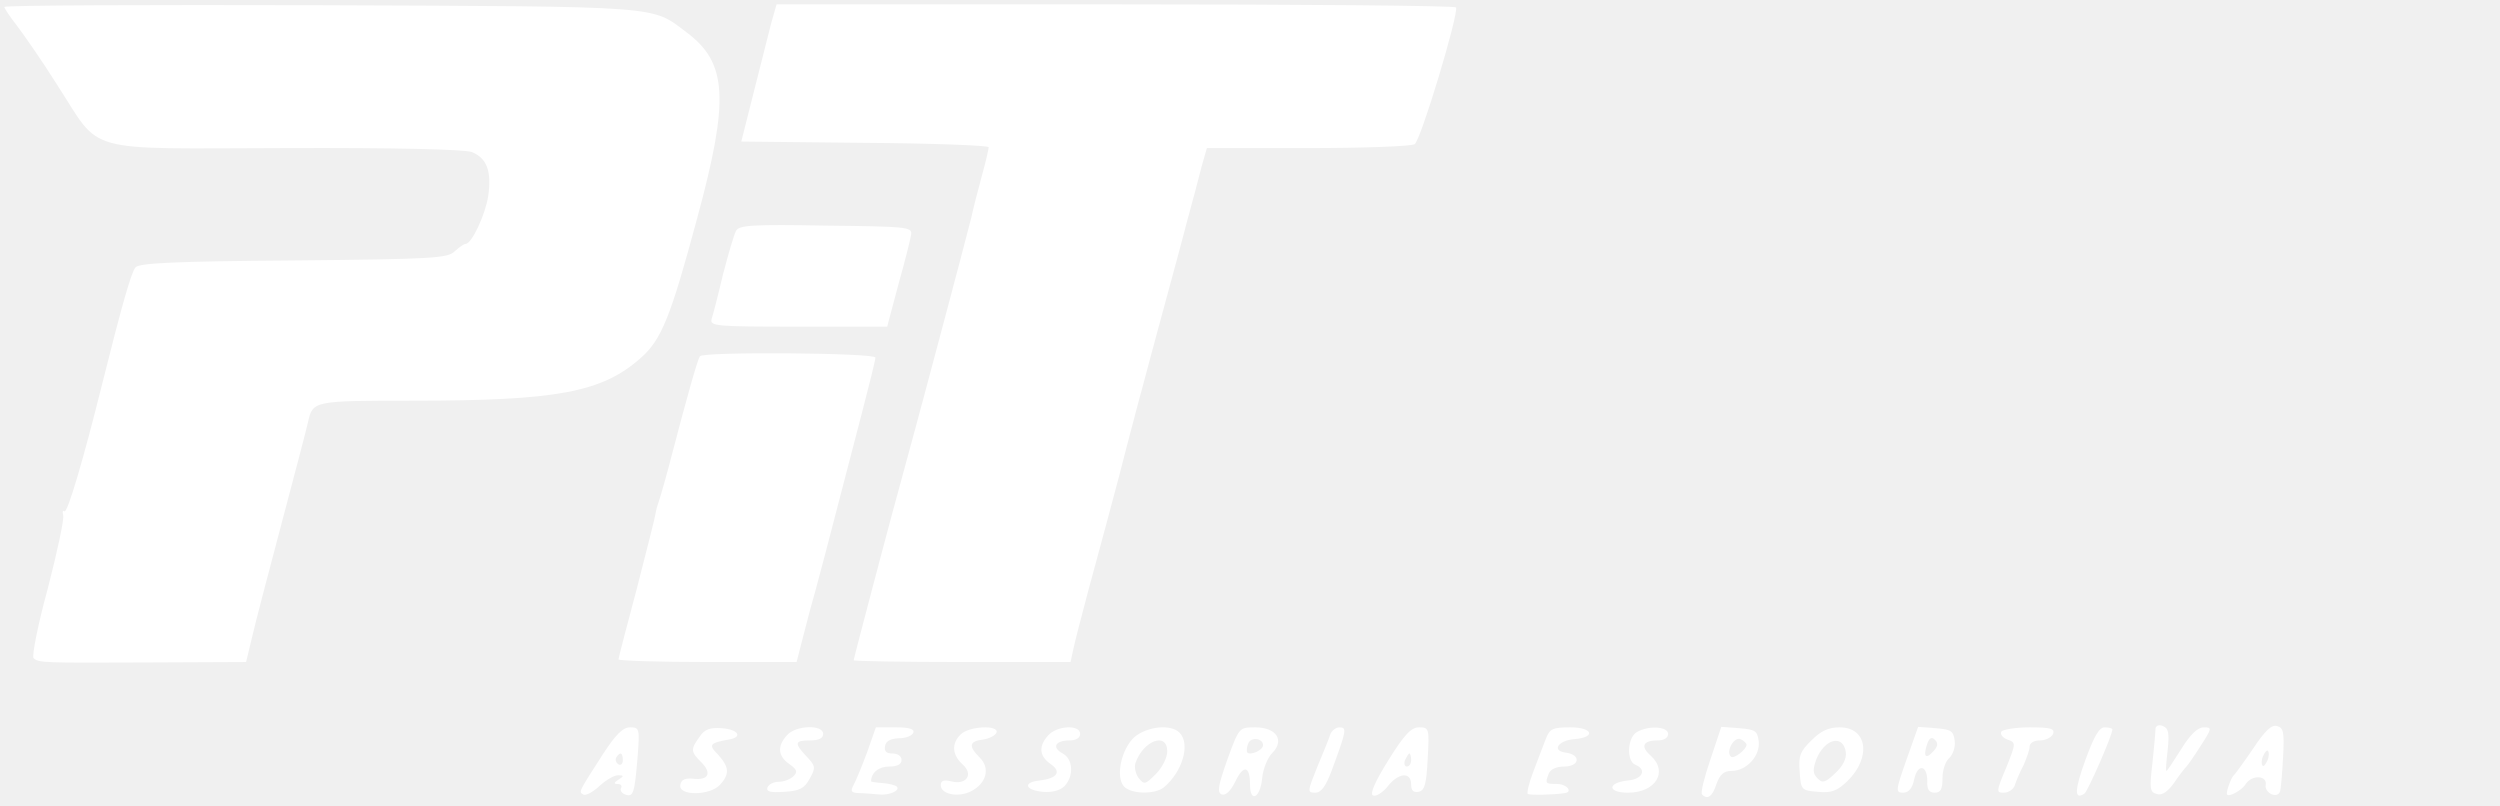
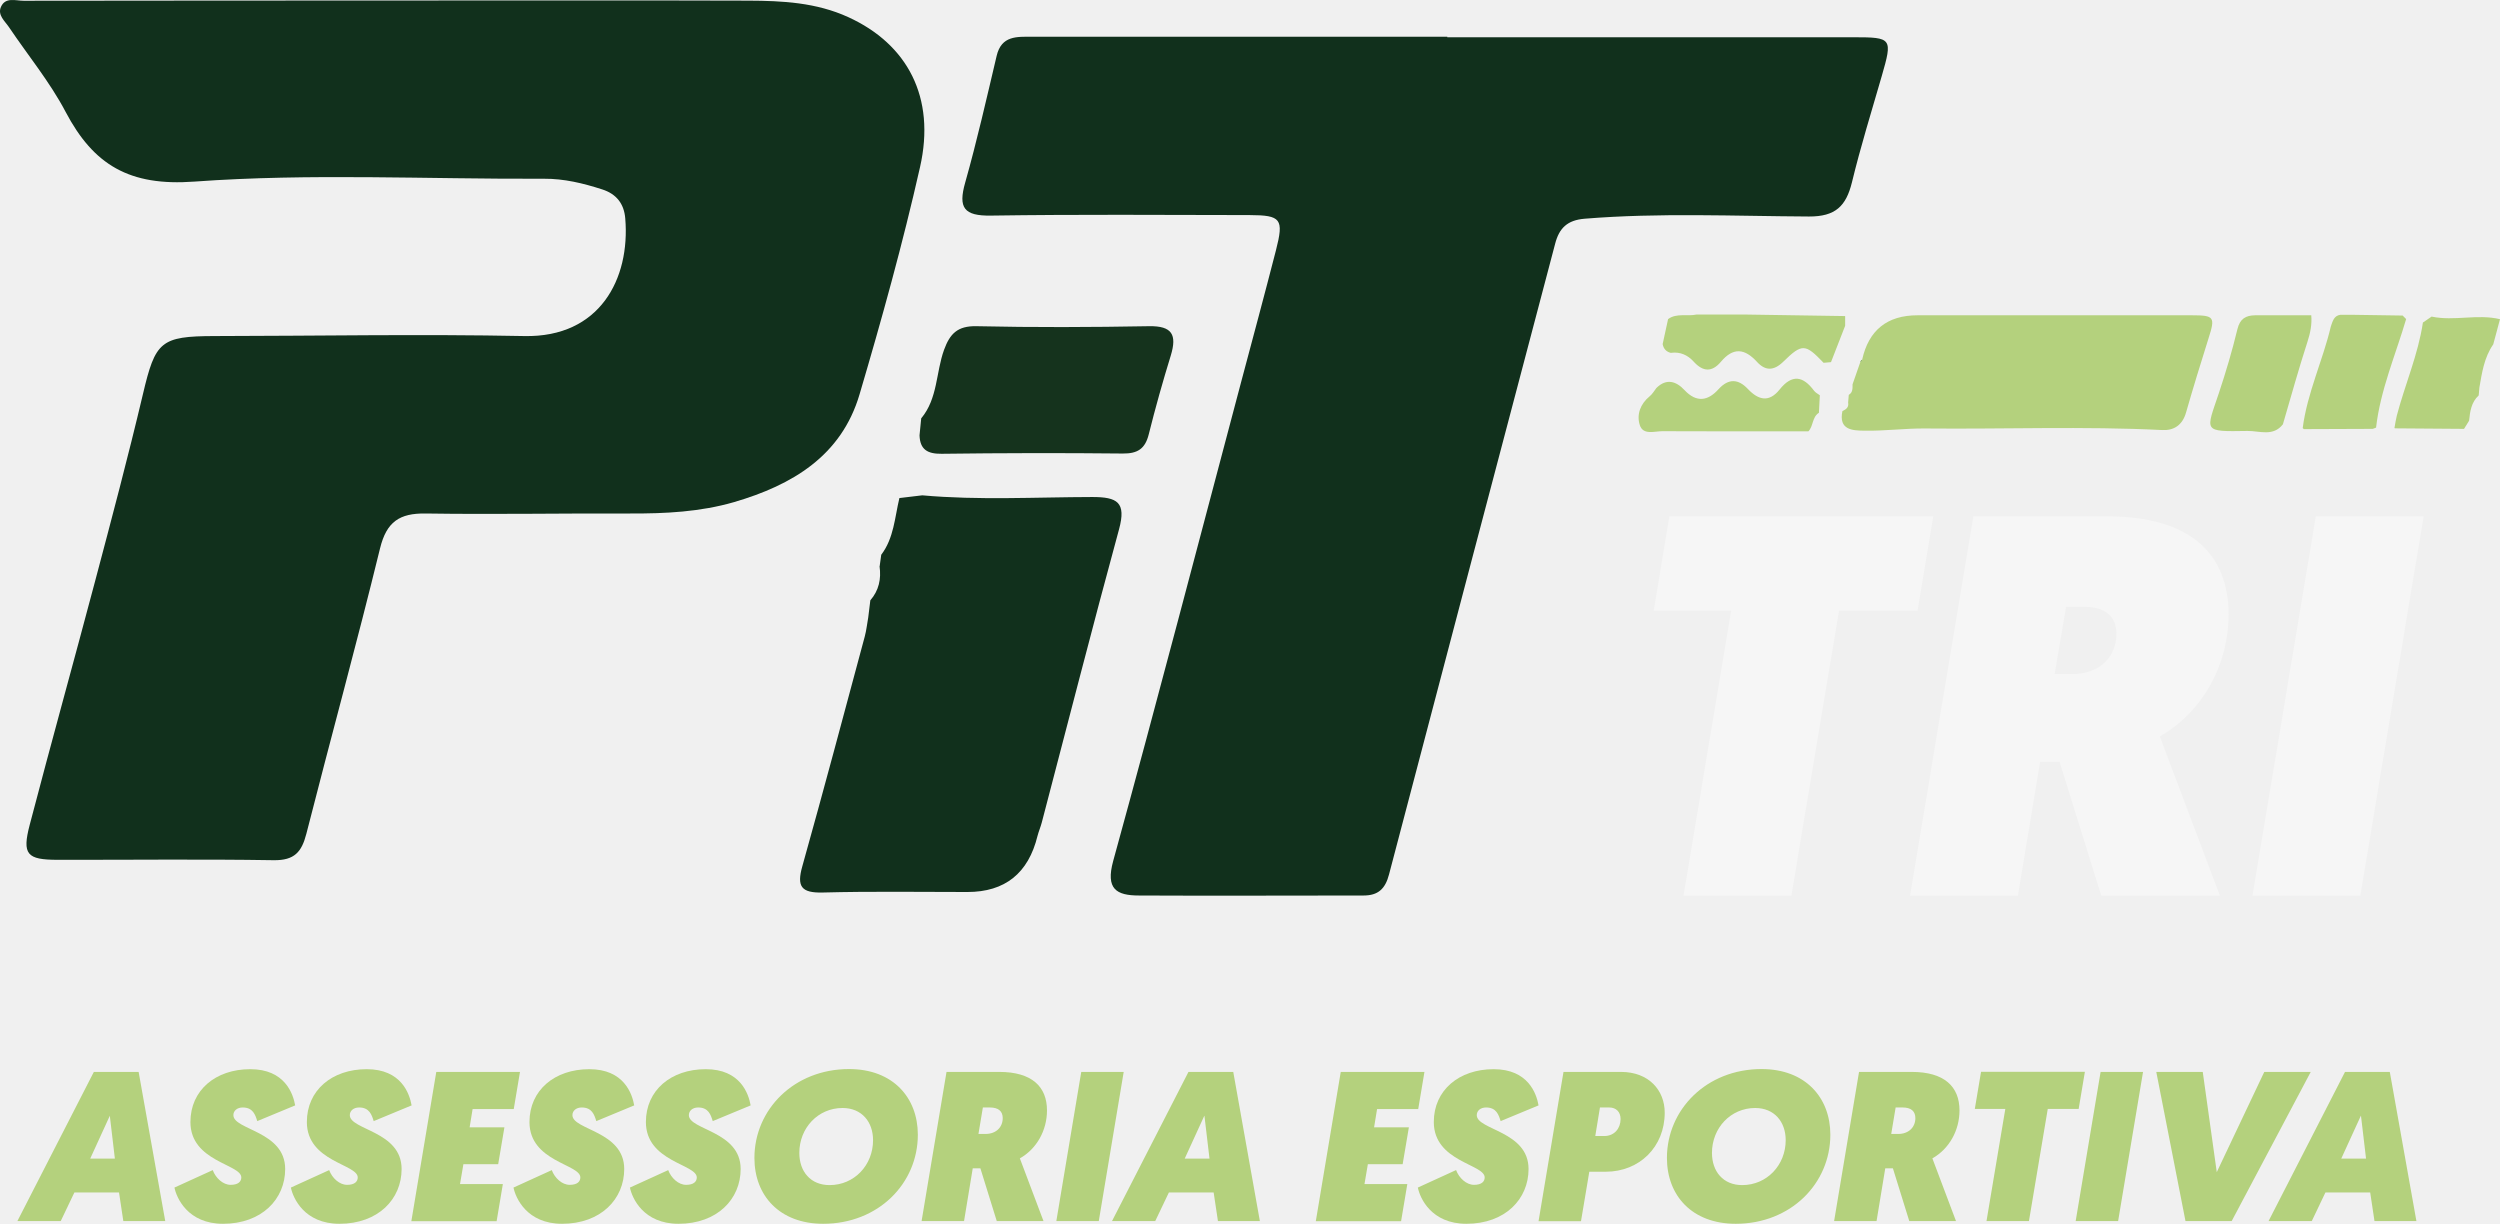
- <svg xmlns="http://www.w3.org/2000/svg" version="1.0" width="574pt" height="185pt" viewBox="0 0 574 185" preserveAspectRatio="xMidYMid meet">
-   <g transform="translate(0,185) scale(0.1,-0.1)" fill="#ffffff" stroke="none">
-     <path d="M10 1834 c0 -3 13 -23 29 -43 15 -20 58 -81 93 -137 103 -159 52 -145 522 -144 256 1 412 -3 429 -9 35 -14 46 -44 38 -101 -7 -44 -38 -110 -52 -110 -4 0 -15 -8 -25 -17 -16 -16 -50 -18 -370 -21 -275 -2 -355 -6 -363 -16 -10 -12 -32 -90 -76 -266 -44 -177 -80 -298 -87 -294 -4 3 -5 -1 -3 -9 3 -7 -13 -82 -35 -167 -23 -84 -37 -156 -33 -161 12 -11 20 -11 263 -10 l225 1 14 58 c7 31 38 149 68 262 30 113 57 216 60 230 11 50 12 50 242 50 329 0 433 19 522 98 48 42 69 95 130 322 74 273 69 356 -25 426 -81 61 -47 59 -838 62 -401 1 -728 0 -728 -4z" />
-     <path d="M1771 1798 c-6 -24 -24 -95 -40 -158 l-29 -115 284 -3 c156 -1 284 -6 284 -10 0 -4 -7 -35 -16 -67 -9 -33 -20 -76 -24 -95 -12 -49 -131 -496 -160 -600 -16 -56 -110 -412 -110 -416 0 -2 112 -4 249 -4 l249 0 6 28 c3 15 19 77 35 137 17 61 48 178 70 260 21 83 60 229 86 325 26 96 58 213 70 260 13 47 28 104 34 128 l12 42 232 0 c128 0 238 4 245 9 14 8 102 301 95 314 -2 4 -354 7 -782 7 l-778 0 -12 -42z" />
-     <path d="M1690 1320 c-5 -9 -18 -54 -30 -100 -11 -47 -23 -93 -26 -102 -5 -17 9 -18 199 -18 l204 0 26 98 c15 53 28 105 29 114 3 17 -13 18 -195 20 -171 3 -200 1 -207 -12z" />
-     <path d="M1607 1032 c-6 -9 -30 -95 -62 -217 -14 -55 -29 -107 -32 -115 -3 -8 -7 -22 -8 -30 -1 -8 -21 -86 -43 -172 -23 -86 -42 -159 -42 -162 0 -3 92 -6 205 -6 l204 0 11 43 c6 23 15 58 20 77 10 33 47 174 119 452 17 65 31 122 31 127 0 11 -397 14 -403 3z" />
-     <path d="M4949 177 c0 -7 -3 -42 -7 -79 -7 -59 -6 -67 10 -71 12 -4 25 5 40 26 12 18 25 34 28 37 3 3 18 24 33 48 26 40 26 42 7 42 -14 0 -31 -16 -52 -50 -17 -27 -32 -50 -34 -50 -2 0 0 22 3 48 4 39 2 50 -11 55 -9 4 -16 1 -17 -6z" />
-     <path d="M5173 131 c-21 -31 -41 -58 -44 -61 -4 -3 -9 -15 -13 -27 -6 -19 -4 -22 11 -16 10 4 24 14 30 24 15 21 49 18 45 -3 -3 -19 27 -33 33 -15 2 6 5 42 7 79 3 57 1 67 -14 71 -12 4 -28 -11 -55 -52z m33 -27 c-4 -9 -9 -15 -11 -12 -3 3 -3 13 1 22 4 9 9 15 11 12 3 -3 3 -13 -1 -22z" />
-     <path d="M1384 118 c-55 -86 -56 -86 -45 -92 5 -4 22 5 37 19 15 14 34 25 43 25 14 0 14 -2 1 -10 -11 -7 -11 -10 -2 -10 7 0 11 -4 8 -9 -3 -5 1 -12 9 -15 19 -7 22 1 29 87 5 64 4 67 -17 67 -17 0 -33 -16 -63 -62z m46 -14 c0 -8 -5 -12 -10 -9 -6 4 -8 11 -5 16 9 14 15 11 15 -7z" />
-     <path d="M1606 158 c-21 -29 -20 -34 4 -58 25 -25 17 -42 -18 -38 -19 2 -28 -2 -30 -14 -5 -26 68 -25 91 0 23 25 21 41 -4 69 -23 23 -20 27 24 35 33 5 23 23 -15 26 -28 2 -40 -2 -52 -20z" />
-     <path d="M1807 162 c-23 -25 -21 -48 5 -66 18 -13 20 -18 10 -28 -7 -7 -22 -13 -34 -13 -12 0 -23 -6 -26 -13 -3 -10 7 -12 39 -10 35 2 46 8 58 30 14 25 14 29 -7 51 -29 31 -28 37 8 37 20 0 30 5 30 15 0 22 -63 20 -83 -3z" />
-     <path d="M1991 123 c-12 -32 -26 -66 -31 -75 -8 -15 -6 -18 12 -19 13 0 33 -2 45 -3 24 -3 51 9 42 18 -3 3 -18 7 -32 8 -15 1 -27 3 -27 4 0 20 18 34 41 34 19 0 29 5 29 15 0 9 -9 15 -21 15 -14 0 -19 5 -17 17 2 12 13 17 32 18 16 0 31 6 33 13 3 8 -9 12 -40 12 l-46 0 -20 -57z" />
-     <path d="M2206 164 c-22 -21 -20 -47 4 -69 26 -23 9 -48 -26 -39 -17 4 -24 2 -24 -9 0 -20 39 -29 69 -14 36 18 45 53 21 77 -27 27 -25 38 7 42 14 2 28 9 31 16 6 18 -63 15 -82 -4z" />
-     <path d="M2407 162 c-23 -25 -21 -48 5 -66 26 -18 16 -33 -25 -38 -39 -4 -34 -22 7 -26 21 -2 40 3 50 13 22 23 20 62 -4 75 -26 14 -17 30 16 30 15 0 24 6 24 15 0 22 -53 19 -73 -3z" />
-     <path d="M2605 158 c-30 -27 -44 -90 -25 -113 15 -18 70 -20 92 -3 43 36 62 100 36 126 -20 20 -74 14 -103 -10z m75 -33 c0 -15 -12 -38 -26 -52 -25 -25 -27 -25 -40 -9 -7 10 -10 25 -7 34 18 52 73 72 73 27z" />
-     <path d="M2818 106 c-21 -60 -24 -75 -13 -80 9 -3 20 7 31 29 19 40 34 37 34 -6 0 -44 24 -31 28 15 2 20 12 46 23 57 29 29 10 59 -39 59 -37 0 -37 0 -64 -74z m82 33 c0 -11 -28 -24 -36 -17 -2 3 -2 12 2 21 6 16 34 12 34 -4z" />
-     <path d="M3054 163 c-3 -10 -17 -44 -30 -75 -22 -55 -23 -58 -4 -58 13 0 24 14 38 52 34 92 35 98 17 98 -8 0 -18 -8 -21 -17z" />
-     <path d="M3188 105 c-30 -48 -43 -77 -36 -81 6 -4 21 5 33 19 25 33 55 36 55 6 0 -14 5 -19 17 -17 14 3 18 17 21 76 4 70 3 72 -20 72 -18 0 -34 -17 -70 -75z m52 0 c0 -8 -4 -15 -10 -15 -5 0 -7 7 -4 15 4 8 8 15 10 15 2 0 4 -7 4 -15z" />
-     <path d="M3549 153 c-6 -16 -19 -49 -29 -76 -10 -26 -15 -49 -12 -50 6 -3 59 -2 85 2 19 3 4 21 -18 21 -27 0 -28 1 -19 24 4 10 18 16 35 16 36 0 40 27 4 32 -33 4 -18 28 20 31 50 4 42 27 -9 27 -41 0 -48 -3 -57 -27z" />
-     <path d="M3758 169 c-22 -13 -24 -67 -3 -75 27 -11 16 -33 -17 -36 -48 -5 -48 -28 0 -28 63 0 93 48 52 85 -24 21 -18 35 16 35 15 0 24 6 24 15 0 17 -45 20 -72 4z" />
-     <path d="M3927 106 c-14 -41 -23 -77 -19 -80 12 -13 24 -5 33 24 8 22 17 30 35 30 34 0 66 35 62 68 -3 24 -8 27 -44 30 l-42 3 -25 -75z m83 34 c0 -11 -30 -34 -36 -27 -12 11 7 46 22 40 7 -3 14 -9 14 -13z" />
-     <path d="M4159 150 c-26 -25 -30 -36 -27 -72 3 -42 4 -43 42 -46 31 -3 44 2 67 24 56 54 47 124 -17 124 -26 0 -43 -8 -65 -30z m79 -27 c2 -15 -7 -32 -24 -48 -23 -22 -30 -24 -41 -12 -11 11 -11 20 -3 43 19 48 62 59 68 17z" />
-     <path d="M4377 105 c-25 -71 -25 -75 -7 -75 12 0 21 10 25 31 8 36 30 33 30 -4 -1 -19 4 -27 17 -27 14 0 18 8 18 34 0 18 7 39 16 46 8 8 14 25 12 39 -3 23 -8 26 -43 29 l-41 3 -27 -76z m60 18 c-17 -18 -22 -8 -11 22 5 12 10 13 17 6 8 -8 6 -16 -6 -28z" />
-     <path d="M4595 170 c-3 -6 3 -14 14 -18 20 -7 20 -8 -3 -65 -23 -55 -23 -57 -5 -57 11 0 22 8 25 17 3 10 12 31 20 46 7 16 14 35 14 43 0 8 10 14 24 14 13 0 26 7 30 15 4 12 -5 15 -54 15 -32 0 -62 -5 -65 -10z" />
-     <path d="M4788 105 c-25 -69 -26 -93 -2 -77 8 6 64 134 64 147 0 3 -8 5 -18 5 -12 0 -24 -20 -44 -75z" />
+ <svg xmlns="http://www.w3.org/2000/svg" id="Camada_1" viewBox="0 0 192.6 94.28">
+   <defs>
+     <style>.cls-1{fill:#689b38;}.cls-2{fill:#749d3f;}.cls-3{fill:#f6f6f6;}.cls-4{fill:#11301c;}.cls-5{fill:#b4d17d;}.cls-6{fill:#15331d;}</style>
+   </defs>
+   <g>
+     <path class="cls-5" d="M142.72,29.61c.2-.57,.4-1.15,.6-1.72,.1-.02,.14-.08,.14-.18q.76-3.42,4.27-3.42c7.05,0,14.1,0,21.15,0,1.71,0,1.79,.14,1.27,1.76-.6,1.91-1.19,3.82-1.74,5.74-.28,.97-.94,1.39-1.84,1.34-6.06-.3-12.13-.06-18.2-.12-1.58-.02-3.16,.2-4.74,.17-.89-.01-2-.04-1.69-1.51,.28-.13,.51-.29,.44-.66,.02-.2,.04-.39,.05-.59,.32-.19,.29-.51,.29-.82Z" />
+     <path class="cls-5" d="M175.88,32.68c-.75,.98-1.81,.51-2.73,.52-3.5,.06-3.2,.06-2.21-2.91,.54-1.62,1.03-3.27,1.43-4.93,.2-.81,.64-1.06,1.37-1.07,1.44,0,2.88,0,4.32,0,.06,.7-.07,1.35-.29,2.03-.68,2.1-1.27,4.23-1.89,6.35Z" />
+     <path class="cls-5" d="M183.06,32.94c-.09,.03-.18,.07-.26,.1-1.77,0-3.54,.01-5.31,.02l-.09-.08c.35-2.72,1.55-5.2,2.17-7.84,.14-.38,.22-.81,.73-.89,.28,0,.55,0,.83,0,1.32,.02,2.65,.04,3.97,.06,.07,.07,.15,.14,.22,.22l.05,.05c-.82,2.78-1.99,5.47-2.32,8.38Z" />
+     <path class="cls-5" d="M191.01,29.88c-.02,.19-.03,.38-.05,.58-.57,.53-.67,1.23-.74,1.95-.13,.21-.26,.42-.39,.63-1.78-.01-3.55-.03-5.33-.04l-.03-.03c.06-.32,.1-.64,.18-.95,.63-2.4,1.64-4.69,2.01-7.17,.22-.15,.45-.31,.67-.46,1.74,.37,3.52-.22,5.27,.2-.17,.65-.34,1.29-.52,1.94-.7,1.01-.87,2.18-1.07,3.34Z" />
+     <path class="cls-5" d="M128.74,27.19c-.36-.08-.58-.31-.65-.68,.14-.64,.28-1.28,.42-1.93,.67-.48,1.47-.19,2.2-.35,.74,0,1.48,0,2.22,0,.47,0,.95,0,1.42,0,2.6,.04,5.2,.08,7.8,.12,0,.25,0,.5,0,.75-.36,.93-.73,1.87-1.09,2.8-.19,.02-.38,.03-.57,.05-1.41-1.47-1.65-1.51-3.11-.08-.75,.73-1.4,.69-2.02,.01-.96-1.05-1.84-1.13-2.78-.01-.7,.83-1.39,.77-2.1-.01-.45-.5-1.03-.77-1.73-.68Z" />
+     <path class="cls-5" d="M139.33,33.23c-3.76,0-7.51,.01-11.27-.01-.61,0-1.47,.32-1.73-.47-.26-.81,.04-1.63,.76-2.22,.21-.17,.35-.42,.52-.64,.78-.77,1.54-.51,2.16,.16,.93,.99,1.81,.84,2.62-.06,.79-.87,1.54-.79,2.26-.03,.84,.89,1.65,1.05,2.45,.05,.96-1.2,1.81-1.05,2.66,.1,.11,.14,.29,.23,.44,.34-.02,.45-.05,.9-.07,1.35-.53,.33-.42,1.02-.81,1.43Z" />
+     <path class="cls-2" d="M185.33,24.51c-.08-.07-.15-.14-.22-.22,.08,.07,.15,.14,.22,.22Z" />
+     <path class="cls-1" d="M143.45,27.71c0,.1-.04,.16-.14,.18,.03-.08,.07-.13,.14-.18Z" />
+   </g>
+   <path class="cls-4" d="M30.72,.04c8.98,0,17.95-.02,26.93,.01,2.62,.01,5.23,.14,7.7,1.27,4.56,2.08,6.75,6.18,5.53,11.55-1.33,5.89-2.95,11.72-4.66,17.51-1.4,4.75-5.19,6.99-9.66,8.3-2.62,.76-5.3,.89-8.01,.88-5.25-.02-10.51,.08-15.76,0-2.01-.03-3.01,.64-3.51,2.68-1.8,7.36-3.81,14.66-5.68,22-.36,1.4-.92,2.05-2.51,2.03-5.54-.09-11.09-.02-16.64-.03-2.38,0-2.76-.41-2.16-2.7,1.64-6.27,3.38-12.52,5.04-18.78,1.27-4.79,2.54-9.57,3.68-14.39,.96-4.07,1.35-4.47,5.52-4.48,7.95-.01,15.91-.16,23.86,0,5.82,.12,8.17-4.41,7.78-9.06-.09-1.13-.68-1.89-1.78-2.24-1.46-.47-2.92-.83-4.49-.82-8.98,.04-17.99-.43-26.92,.22-5.01,.37-7.77-1.28-9.93-5.38C3.84,6.31,2.15,4.26,.69,2.09,.37,1.62-.2,1.16,.07,.54,.41-.25,1.21,.06,1.82,.06c9.63-.02,19.27-.01,28.9-.02Z" />
+   <path class="cls-4" d="M111.5,2.87c10.44,0,20.87,0,31.31,0,2.96,0,3,.08,2.16,2.99-.79,2.73-1.63,5.44-2.3,8.2-.45,1.82-1.27,2.63-3.31,2.62-5.76-.03-11.52-.3-17.28,.17-1.34,.11-1.96,.73-2.27,1.92-4.27,16.2-8.55,32.39-12.8,48.6-.29,1.11-.84,1.62-1.96,1.62-5.77,0-11.53,.03-17.3,0-1.75,0-2.58-.5-1.99-2.66,3.38-12.28,6.59-24.6,9.86-36.91,.9-3.38,1.81-6.75,2.68-10.14,.62-2.42,.4-2.7-2.04-2.71-6.64-.01-13.28-.06-19.92,.04-2.07,.03-2.54-.59-1.98-2.55,.91-3.22,1.65-6.49,2.42-9.75,.37-1.58,1.56-1.48,2.75-1.48,10.66,0,21.31,0,31.97,0v.03Z" />
+   <path class="cls-4" d="M67.77,43.62c.04-.29,.08-.58,.12-.88,.98-1.29,1.04-2.88,1.4-4.37,.59-.07,1.18-.14,1.76-.21,4.36,.39,8.74,.14,13.1,.13,1.93,0,2.63,.4,2.06,2.49-2.05,7.51-3.97,15.05-5.95,22.58-.09,.35-.24,.69-.33,1.04q-1.06,4.32-5.4,4.32c-3.72,0-7.44-.06-11.15,.04-1.65,.04-2.01-.46-1.57-2.02,1.65-5.88,3.22-11.79,4.81-17.7,.13-.48,.18-.99,.27-1.48,.05-.44,.11-.87,.16-1.31,.66-.76,.85-1.65,.71-2.63Z" />
+   <path class="cls-6" d="M70.84,33.54c.04-.44,.08-.87,.13-1.31,1.28-1.53,1.13-3.54,1.76-5.28,.45-1.23,1.03-1.85,2.49-1.82,4.43,.1,8.87,.08,13.3,0,1.79-.03,2.16,.66,1.68,2.25-.62,2.01-1.19,4.04-1.7,6.08-.28,1.12-.86,1.49-2,1.48-4.65-.05-9.31-.04-13.96,.02-1.08,.01-1.66-.32-1.7-1.42Z" />
+   <g>
+     <path class="cls-3" d="M133.37,47.04h-5.97l1.21-7.26h20.33l-1.21,7.26h-6.05l-3.67,21.96h-8.31l3.67-21.96Z" />
+     <path class="cls-3" d="M152.03,39.78h10.31c6.39,0,9.35,2.88,9.35,7.56,0,3.88-2,7.51-5.3,9.39l4.63,12.27h-9.14l-3.21-10.31h-1.5l-1.71,10.31h-8.31l4.88-29.22Zm7.64,12.15c2.13,0,3.38-1.38,3.38-3.09,0-1.34-.83-2.09-2.5-2.09h-1.38l-.88,5.18h1.38Z" />
+     <path class="cls-3" d="M178.41,39.78h8.31l-4.88,29.22h-8.31l4.88-29.22Z" />
+   </g>
+   <g>
+     <path class="cls-5" d="M5.73,91.87l-1.05,2.2H1.34l5.89-11.49h3.45l2.05,11.49h-3.23l-.33-2.2h-3.45Zm2.73-5.91l-1.51,3.3h1.9l-.39-3.3Z" />
+     <path class="cls-5" d="M16.39,90.15c.23,.61,.79,1.13,1.38,1.13s.82-.26,.82-.57c0-1.03-3.92-1.2-3.92-4.27,0-2.45,1.94-4.07,4.61-4.07s3.3,1.89,3.46,2.79l-2.92,1.21c-.15-.48-.33-1.05-1.12-1.05-.44,0-.72,.26-.72,.59,0,1.15,3.99,1.22,3.99,4.15,0,2.31-1.79,4.22-4.79,4.22-2.71,0-3.58-1.99-3.74-2.79l2.96-1.35Z" />
+     <path class="cls-5" d="M25.36,90.15c.23,.61,.79,1.13,1.38,1.13s.82-.26,.82-.57c0-1.03-3.92-1.2-3.92-4.27,0-2.45,1.94-4.07,4.61-4.07s3.3,1.89,3.46,2.79l-2.92,1.21c-.15-.48-.33-1.05-1.12-1.05-.44,0-.72,.26-.72,.59,0,1.15,3.99,1.22,3.99,4.15,0,2.31-1.79,4.22-4.79,4.22-2.71,0-3.58-1.99-3.74-2.79l2.96-1.35Z" />
+     <path class="cls-5" d="M33.62,82.58h6.44l-.48,2.86h-3.17l-.23,1.41h2.68l-.48,2.84h-2.68l-.26,1.53h3.3l-.48,2.86h-6.57l1.92-11.49Z" />
+     <path class="cls-5" d="M42.51,90.15c.23,.61,.79,1.13,1.38,1.13s.82-.26,.82-.57c0-1.03-3.92-1.2-3.92-4.27,0-2.45,1.94-4.07,4.61-4.07s3.3,1.89,3.46,2.79l-2.92,1.21c-.15-.48-.33-1.05-1.12-1.05-.44,0-.72,.26-.72,.59,0,1.15,3.99,1.22,3.99,4.15,0,2.31-1.79,4.22-4.79,4.22-2.71,0-3.58-1.99-3.74-2.79l2.96-1.35Z" />
+     <path class="cls-5" d="M51.48,90.15c.23,.61,.79,1.13,1.38,1.13s.82-.26,.82-.57c0-1.03-3.92-1.2-3.92-4.27,0-2.45,1.94-4.07,4.61-4.07s3.3,1.89,3.46,2.79l-2.92,1.21c-.15-.48-.33-1.05-1.12-1.05-.44,0-.72,.26-.72,.59,0,1.15,3.99,1.22,3.99,4.15,0,2.31-1.79,4.22-4.79,4.22-2.71,0-3.58-1.99-3.74-2.79l2.96-1.35Z" />
+     <path class="cls-5" d="M58.12,89.21c0-3.73,3.05-6.85,7.29-6.85,3.38,0,5.3,2.2,5.3,5.06,0,3.76-3.05,6.86-7.29,6.86-3.37,0-5.3-2.18-5.3-5.07Zm3.46-.39c0,1.44,.87,2.48,2.33,2.48,1.91,0,3.35-1.54,3.35-3.46,0-1.41-.87-2.48-2.35-2.48-1.89,0-3.33,1.54-3.33,3.46Z" />
+     <path class="cls-5" d="M72.92,82.58h4.06c2.51,0,3.68,1.13,3.68,2.97,0,1.53-.79,2.96-2.09,3.69l1.82,4.83h-3.6l-1.26-4.06h-.59l-.67,4.06h-3.27l1.92-11.49Zm3,4.78c.84,0,1.33-.54,1.33-1.22,0-.53-.33-.82-.99-.82h-.54l-.34,2.04h.54Z" />
+     <path class="cls-5" d="M83.3,82.58h3.27l-1.92,11.49h-3.27l1.92-11.49Z" />
+     <path class="cls-5" d="M90.05,91.87l-1.05,2.2h-3.33l5.89-11.49h3.45l2.05,11.49h-3.23l-.33-2.2h-3.45Zm2.73-5.91l-1.51,3.3h1.91l-.39-3.3Z" />
+     <path class="cls-5" d="M103.3,82.58h6.44l-.48,2.86h-3.17l-.23,1.41h2.68l-.48,2.84h-2.68l-.26,1.53h3.3l-.48,2.86h-6.57l1.92-11.49Z" />
+     <path class="cls-5" d="M112.18,90.15c.23,.61,.79,1.13,1.38,1.13s.82-.26,.82-.57c0-1.03-3.92-1.2-3.92-4.27,0-2.45,1.94-4.07,4.61-4.07s3.3,1.89,3.46,2.79l-2.92,1.21c-.15-.48-.33-1.05-1.12-1.05-.44,0-.72,.26-.72,.59,0,1.15,3.99,1.22,3.99,4.15,0,2.31-1.79,4.22-4.79,4.22-2.71,0-3.58-1.99-3.74-2.79l2.95-1.35Z" />
+     <path class="cls-5" d="M120.45,82.58h4.43c2.14,0,3.37,1.41,3.37,3.14,0,2.63-1.94,4.55-4.55,4.55h-1.26l-.64,3.81h-3.27l1.92-11.49Zm3.14,4.94c.8,0,1.26-.61,1.26-1.31,0-.53-.33-.89-.87-.89h-.72l-.36,2.2h.69Z" />
+     <path class="cls-5" d="M128.42,89.21c0-3.73,3.05-6.85,7.29-6.85,3.38,0,5.3,2.2,5.3,5.06,0,3.76-3.05,6.86-7.29,6.86-3.37,0-5.3-2.18-5.3-5.07Zm3.47-.39c0,1.44,.87,2.48,2.33,2.48,1.9,0,3.35-1.54,3.35-3.46,0-1.41-.87-2.48-2.35-2.48-1.89,0-3.33,1.54-3.33,3.46Z" />
+     <path class="cls-5" d="M143.22,82.58h4.06c2.51,0,3.68,1.13,3.68,2.97,0,1.53-.79,2.96-2.09,3.69l1.82,4.83h-3.6l-1.26-4.06h-.59l-.67,4.06h-3.27l1.92-11.49Zm3.01,4.78c.84,0,1.33-.54,1.33-1.22,0-.53-.33-.82-.98-.82h-.54l-.34,2.04h.54Z" />
+     <path class="cls-5" d="M154.49,85.43h-2.35l.48-2.86h8l-.48,2.86h-2.38l-1.45,8.64h-3.27l1.45-8.64Z" />
+     <path class="cls-5" d="M161.83,82.58h3.27l-1.92,11.49h-3.27l1.92-11.49Z" />
+     <path class="cls-5" d="M168.37,94.07l-2.25-11.49h3.58l1.08,7.72,3.66-7.72h3.58l-6.09,11.49h-3.56Z" />
+     <path class="cls-5" d="M179.15,91.87l-1.05,2.2h-3.33l5.89-11.49h3.45l2.05,11.49h-3.23l-.33-2.2h-3.45Zm2.73-5.91l-1.51,3.3h1.91l-.39-3.3Z" />
  </g>
</svg>
